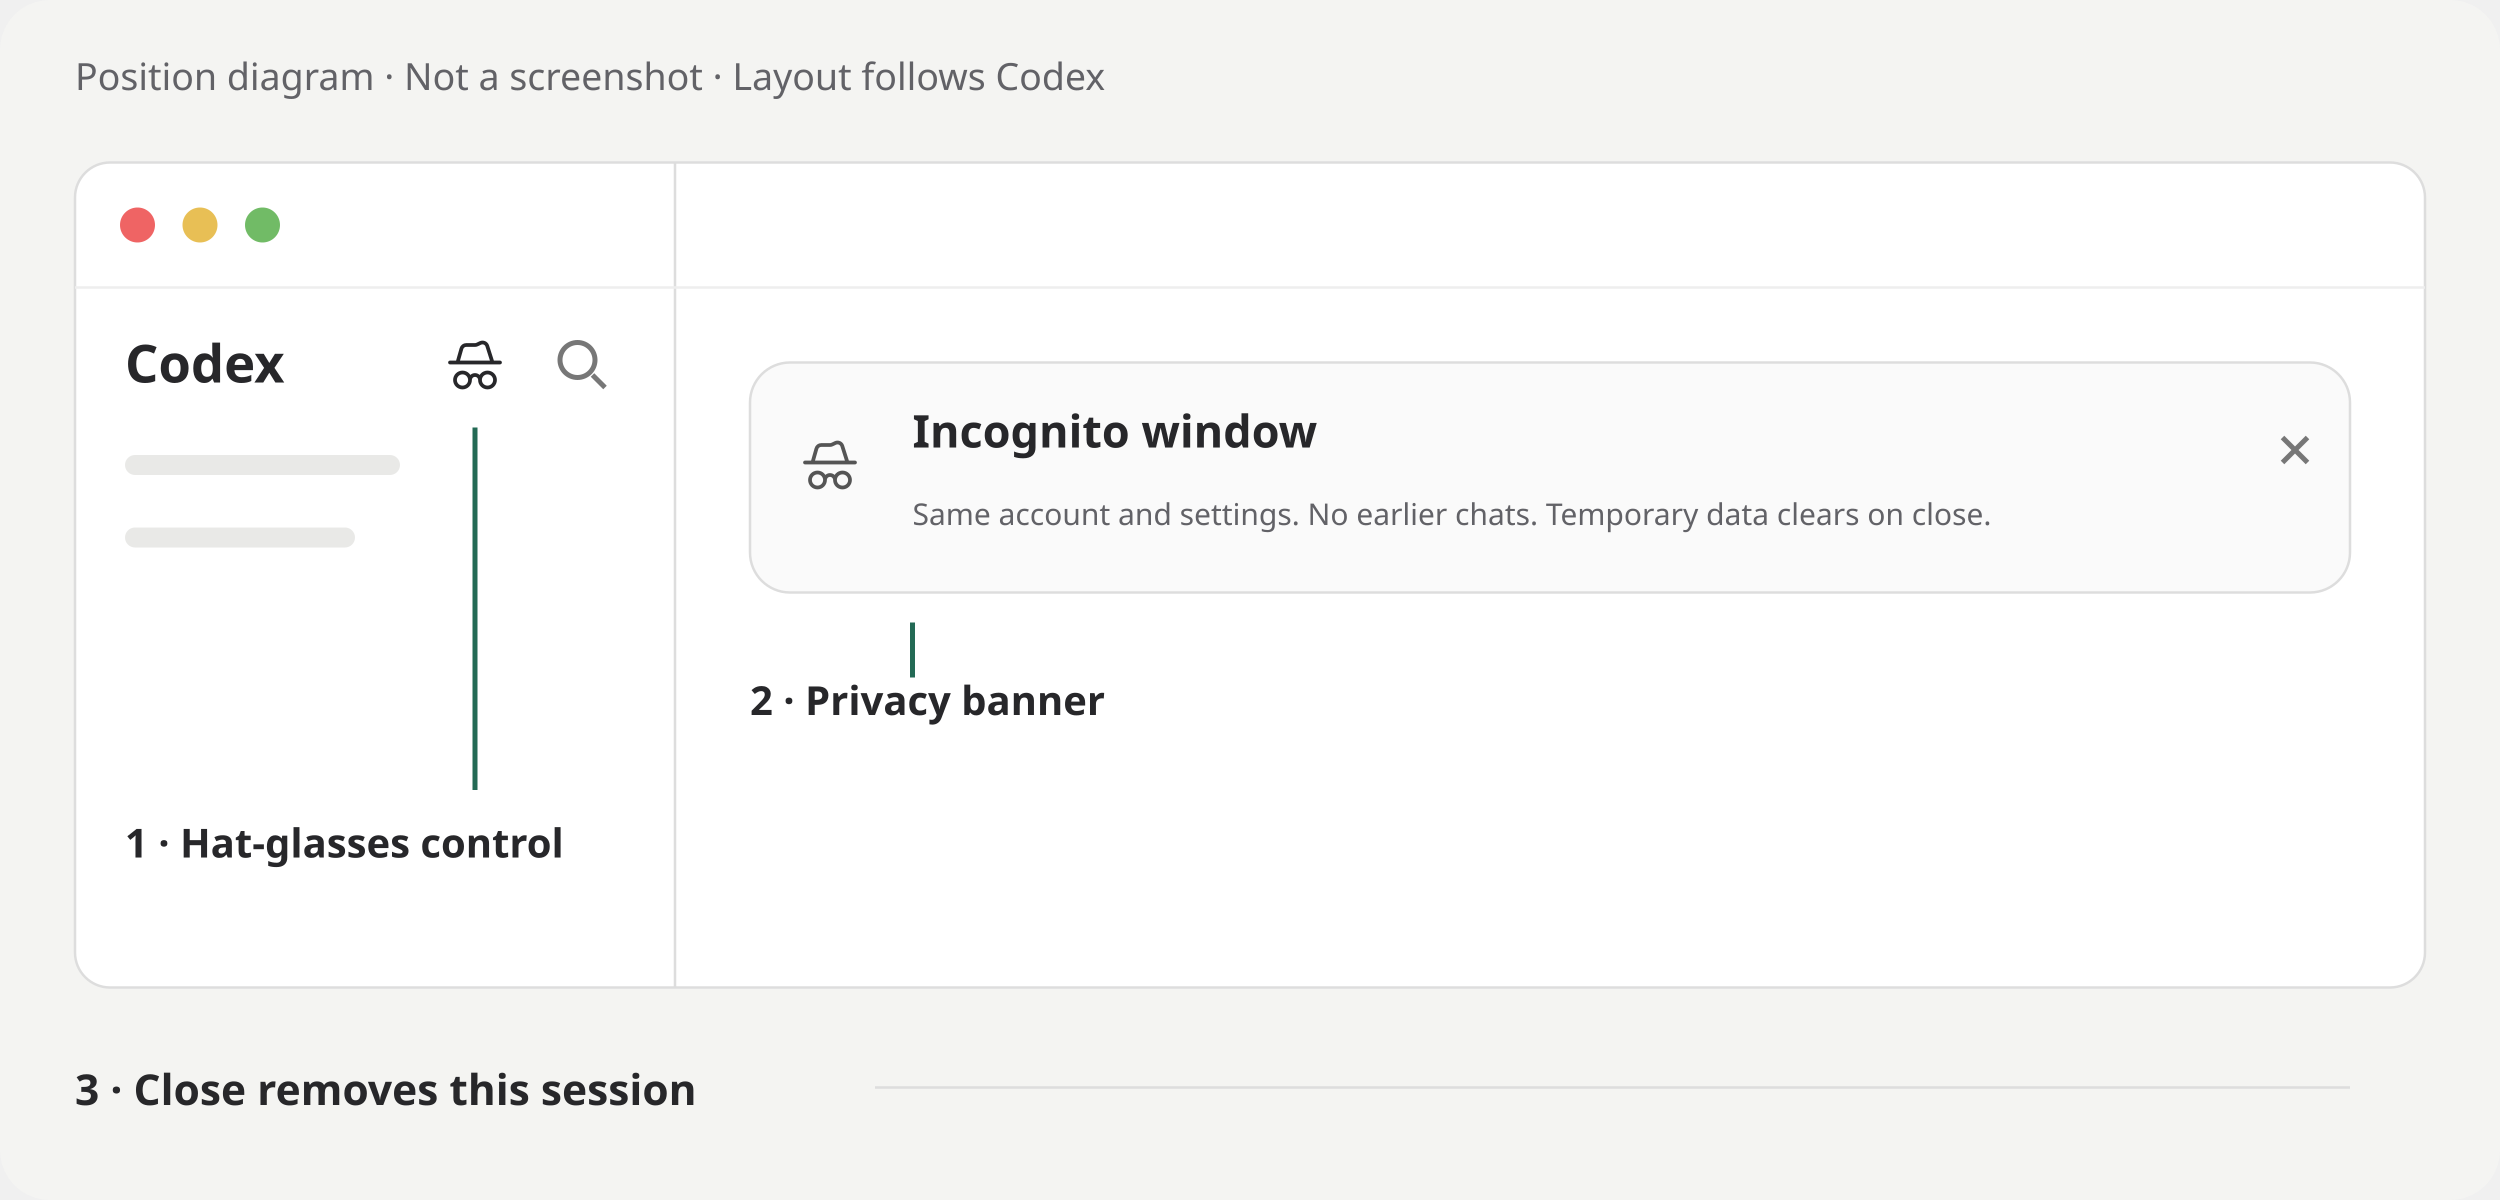
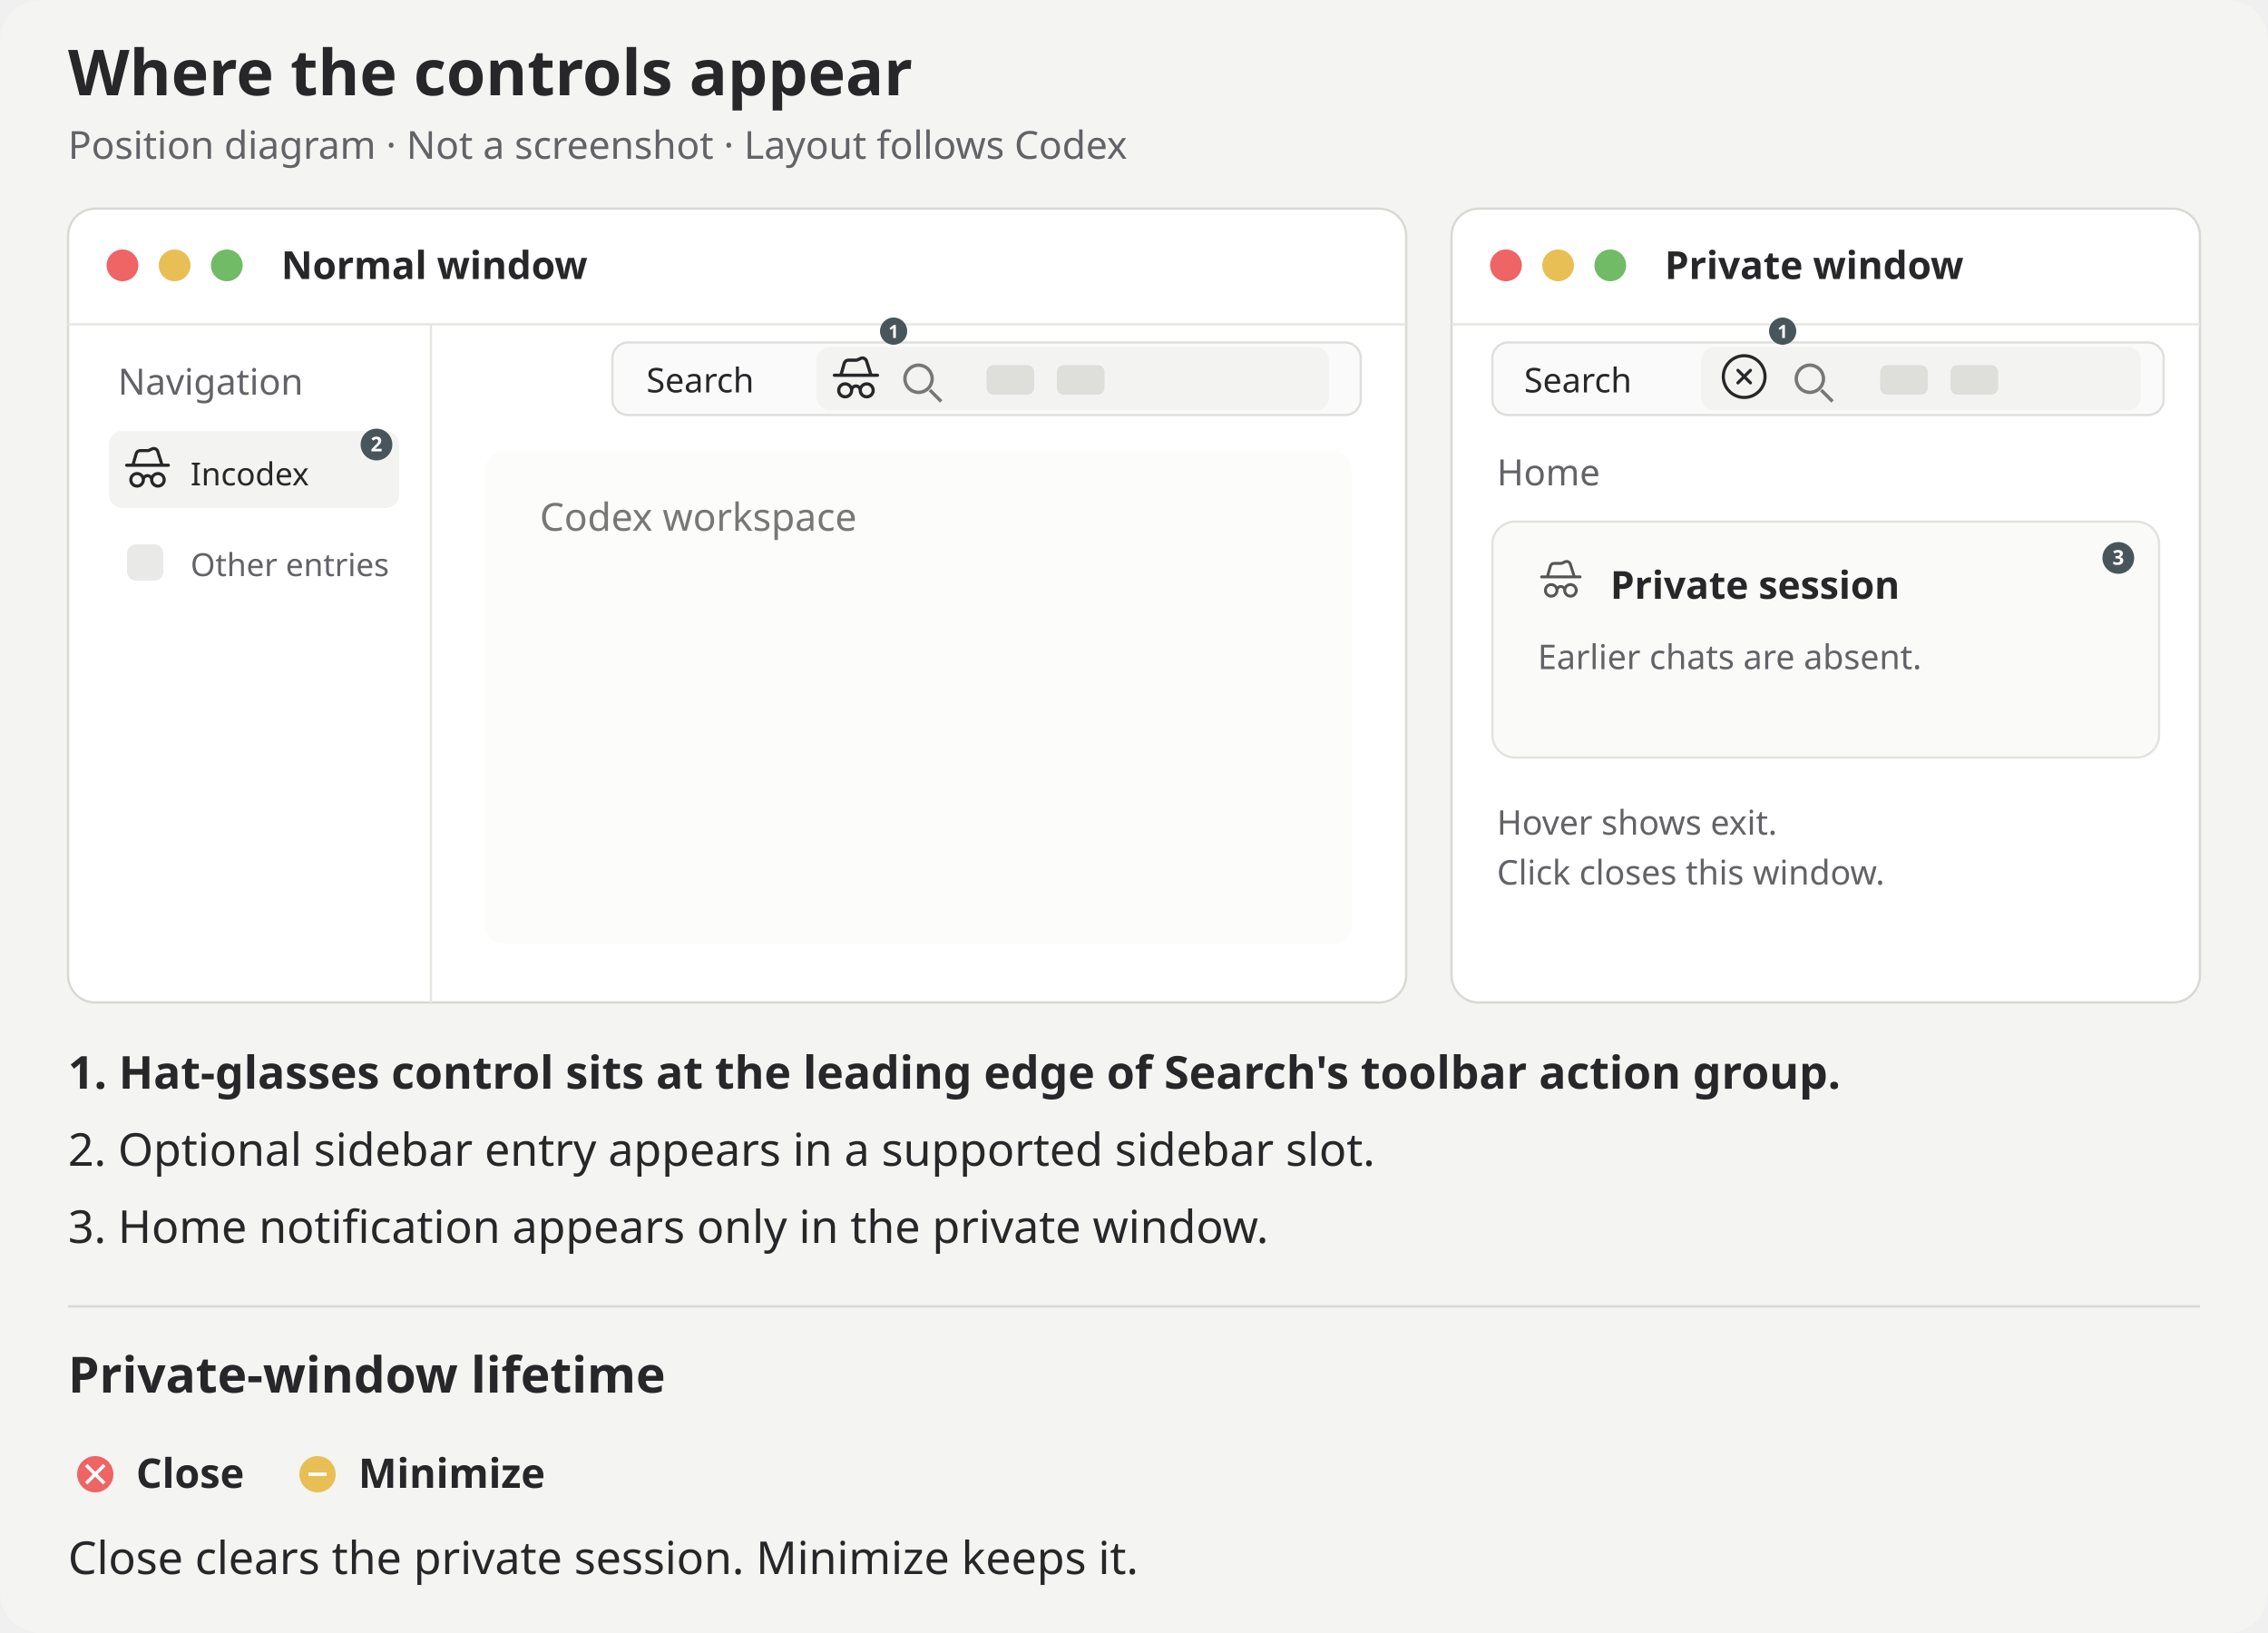
- <svg xmlns="http://www.w3.org/2000/svg" viewBox="0 0 1000 480" role="img" aria-labelledby="title desc">
-   <rect width="1000" height="480" rx="20" fill="#f4f4f2" />
-   <g font-family="system-ui, sans-serif" fill="#27272a">
-     <text x="30" y="36" font-size="15" fill="#626267">Position diagram · Not a screenshot · Layout follows Codex</text>
-     <rect x="30" y="65" width="940" height="330" rx="14" fill="#fff" stroke="#ddd" />
-     <path d="M270 65v330" stroke="#ddd" />
-     <path d="M30 115h940" stroke="#eee" />
-     <circle cx="55" cy="90" r="7" fill="#ef6464" />
-     <circle cx="80" cy="90" r="7" fill="#e8bf55" />
-     <circle cx="105" cy="90" r="7" fill="#71bb66" />
-     <text x="50" y="153" font-size="21" font-weight="600">Codex</text>
-     <g transform="translate(178 134)" fill="none" stroke="#27272a" stroke-width="1.5" stroke-linecap="round" stroke-linejoin="round">
+ <svg xmlns="http://www.w3.org/2000/svg" viewBox="0 0 1000 720" role="img" aria-labelledby="title desc">
+   <defs>
+     <g id="hat" fill="none" stroke="currentColor" stroke-width="1.5" stroke-linecap="round" stroke-linejoin="round">
      <path d="M14 18a2 2 0 0 0-4 0 M19 11l-2.11-6.657a2 2 0 0 0-2.752-1.148l-1.276.61A2 2 0 0 1 12 4H8.5a2 2 0 0 0-1.925 1.456L5 11 M2 11h20 M20 18a3 3 0 1 1-6 0a3 3 0 1 1 6 0Z M10 18a3 3 0 1 1-6 0a3 3 0 1 1 6 0Z" />
    </g>
-     <circle cx="231" cy="144" r="7" fill="none" stroke="#777" stroke-width="2" />
-     <path d="m237 150 5 5" stroke="#777" stroke-width="2" />
-     <rect x="50" y="182" width="110" height="8" rx="4" fill="#e9e9e7" />
-     <rect x="50" y="211" width="92" height="8" rx="4" fill="#e9e9e7" />
-     <rect x="300" y="145" width="640" height="92" rx="16" fill="#fafafa" stroke="#ddd" />
-     <g transform="translate(320 174)" fill="none" stroke="#555" stroke-width="1.5" stroke-linecap="round" stroke-linejoin="round">
-       <path d="M14 18a2 2 0 0 0-4 0 M19 11l-2.11-6.657a2 2 0 0 0-2.752-1.148l-1.276.61A2 2 0 0 1 12 4H8.5a2 2 0 0 0-1.925 1.456L5 11 M2 11h20 M20 18a3 3 0 1 1-6 0a3 3 0 1 1 6 0Z M10 18a3 3 0 1 1-6 0a3 3 0 1 1 6 0Z" />
+     <g id="exit" fill="none" stroke="currentColor" stroke-width="1.5" stroke-linecap="round" stroke-linejoin="round">
+       <circle cx="12" cy="12" r="10" />
+       <path d="m15 9-6 6 M9 9l6 6" />
    </g>
-     <text x="365" y="179" font-size="18" font-weight="600">Incognito window</text>
-     <text x="365" y="210" font-size="12" fill="#626267">Same account and settings. No earlier chats. Temporary data clears on close.</text>
-     <path d="m913 175 10 10m0-10-10 10" stroke="#777" stroke-width="2" />
-     <text x="300" y="286" font-size="16" font-weight="600">2 · Privacy banner</text>
-     <path d="M365 271v-22" stroke="#236a55" stroke-width="2" />
-     <text x="50" y="343" font-size="16" font-weight="600">1 · Hat-glasses control</text>
-     <path d="M190 316V171" stroke="#236a55" stroke-width="2" />
-     <text x="30" y="442" font-size="17" font-weight="600">3 · Close removes this session</text>
-     <path d="M350 435h590" stroke="#ddd" />
+   </defs>
+   <rect width="1000" height="720" rx="18" fill="#f4f4f2" />
+   <g font-family="system-ui, sans-serif" fill="#27272a">
+     <text x="30" y="42" font-size="28" font-weight="650">Where the controls appear</text>
+     <text x="30" y="70" font-size="17" fill="#626267">Position diagram · Not a screenshot · Layout follows Codex</text>
+     <g aria-label="Normal window">
+       <rect x="30" y="92" width="590" height="350" rx="12" fill="#fff" stroke="#d8d8d4" />
+       <path d="M30 143h590 M190 143v299" stroke="#e6e6e2" />
+       <circle cx="54" cy="117" r="7" fill="#ef6464" />
+       <circle cx="77" cy="117" r="7" fill="#e8bf55" />
+       <circle cx="100" cy="117" r="7" fill="#71bb66" />
+       <text x="124" y="123" font-size="17" font-weight="600">Normal window</text>
+       <rect x="270" y="151" width="330" height="32" rx="7" fill="#fafafa" stroke="#dededb" />
+       <text x="285" y="173" font-size="15">Search</text>
+       <rect x="360" y="153" width="226" height="28" rx="6" fill="#f3f4f1" />
+       <g transform="translate(366 155) scale(.95)" color="#27272a" aria-label="Hat-glasses control">
+         <use href="#hat" />
+       </g>
+       <g aria-label="Marker 1, toolbar control">
+         <circle cx="394" cy="146" r="6" fill="#48555b" />
+         <text x="394" y="149" text-anchor="middle" font-size="8" font-weight="700" fill="#fff">1</text>
+       </g>
+       <circle cx="405" cy="167" r="6" fill="none" stroke="#777" stroke-width="1.5" />
+       <path d="m410 172 5 5" stroke="#777" stroke-width="1.5" />
+       <rect x="435" y="161" width="21" height="13" rx="3" fill="#dededb" />
+       <rect x="466" y="161" width="21" height="13" rx="3" fill="#dededb" />
+       <text x="52" y="174" font-size="16" fill="#626267">Navigation</text>
+       <rect x="48" y="190" width="128" height="34" rx="6" fill="#f3f4f1" />
+       <g transform="translate(54 195) scale(.92)" color="#27272a" aria-label="Optional sidebar hat-glasses control">
+         <use href="#hat" />
+       </g>
+       <text x="84" y="214" font-size="14">Incodex</text>
+       <g aria-label="Marker 2, optional sidebar entry">
+         <circle cx="166" cy="196" r="7" fill="#48555b" />
+         <text x="166" y="199" text-anchor="middle" font-size="9" font-weight="700" fill="#fff">2</text>
+       </g>
+       <rect x="56" y="240" width="16" height="16" rx="4" fill="#e9e9e7" />
+       <text x="84" y="254" font-size="14" fill="#626267">Other entries</text>
+       <rect x="214" y="199" width="382" height="217" rx="8" fill="#fcfcfb" />
+       <text x="238" y="234" font-size="17" fill="#777">Codex workspace</text>
+     </g>
+     <g aria-label="Private window">
+       <rect x="640" y="92" width="330" height="350" rx="12" fill="#fff" stroke="#d8d8d4" />
+       <path d="M640 143h330" stroke="#e6e6e2" />
+       <circle cx="664" cy="117" r="7" fill="#ef6464" />
+       <circle cx="687" cy="117" r="7" fill="#e8bf55" />
+       <circle cx="710" cy="117" r="7" fill="#71bb66" />
+       <text x="734" y="123" font-size="17" font-weight="600">Private window</text>
+       <rect x="658" y="151" width="296" height="32" rx="7" fill="#fafafa" stroke="#dededb" />
+       <text x="672" y="173" font-size="15">Search</text>
+       <rect x="750" y="153" width="194" height="28" rx="6" fill="#f3f4f1" />
+       <g transform="translate(758 155) scale(.92)" color="#27272a" aria-label="Exit icon shown on hover">
+         <use href="#exit" />
+       </g>
+       <g aria-label="Marker 1, hovered toolbar control">
+         <circle cx="786" cy="146" r="6" fill="#48555b" />
+         <text x="786" y="149" text-anchor="middle" font-size="8" font-weight="700" fill="#fff">1</text>
+       </g>
+       <circle cx="798" cy="167" r="6" fill="none" stroke="#777" stroke-width="1.5" />
+       <path d="m803 172 5 5" stroke="#777" stroke-width="1.5" />
+       <rect x="829" y="161" width="21" height="13" rx="3" fill="#dededb" />
+       <rect x="860" y="161" width="21" height="13" rx="3" fill="#dededb" />
+       <text x="660" y="214" font-size="16" fill="#626267">Home</text>
+       <rect x="658" y="230" width="294" height="104" rx="10" fill="#fafaf8" stroke="#e2e2de" />
+       <g transform="translate(678 245) scale(.85)" color="#555" aria-hidden="true">
+         <use href="#hat" />
+       </g>
+       <g aria-label="Marker 3, private home notice">
+         <circle cx="934" cy="246" r="7" fill="#48555b" />
+         <text x="934" y="249" text-anchor="middle" font-size="9" font-weight="700" fill="#fff">3</text>
+       </g>
+       <text x="710" y="264" font-size="17" font-weight="600">Private session</text>
+       <text x="678" y="295" font-size="15" fill="#626267">Earlier chats are absent.</text>
+       <text x="660" y="368" font-size="15" fill="#626267">Hover shows exit.</text>
+       <text x="660" y="390" font-size="15" fill="#626267">Click closes this window.</text>
+     </g>
+     <text data-copy-role="toolbar" x="30" y="480" font-size="20" font-weight="600">1. Hat-glasses control sits at the leading edge of Search's toolbar action group.</text>
+     <text data-copy-role="sidebar" x="30" y="514" font-size="20">2. Optional sidebar entry appears in a supported sidebar slot.</text>
+     <text data-copy-role="banner" x="30" y="548" font-size="20">3. Home notification appears only in the private window.</text>
+     <path d="M30 576h940" stroke="#d8d8d4" />
+     <text x="30" y="614" font-size="22" font-weight="600">Private-window lifetime</text>
+     <circle cx="42" cy="650" r="8" fill="#ef6464" />
+     <path d="m38 646 8 8m0-8-8 8" stroke="#fff" stroke-width="1.5" />
+     <text x="60" y="656" font-size="18" font-weight="600">Close</text>
+     <circle cx="140" cy="650" r="8" fill="#e8bf55" />
+     <path d="M136 650h8" stroke="#fff" stroke-width="1.5" />
+     <text x="158" y="656" font-size="18" font-weight="600">Minimize</text>
+     <text data-copy-role="lifecycle" x="30" y="694" font-size="20">Close clears the private session. Minimize keeps it.</text>
  </g>
</svg>
